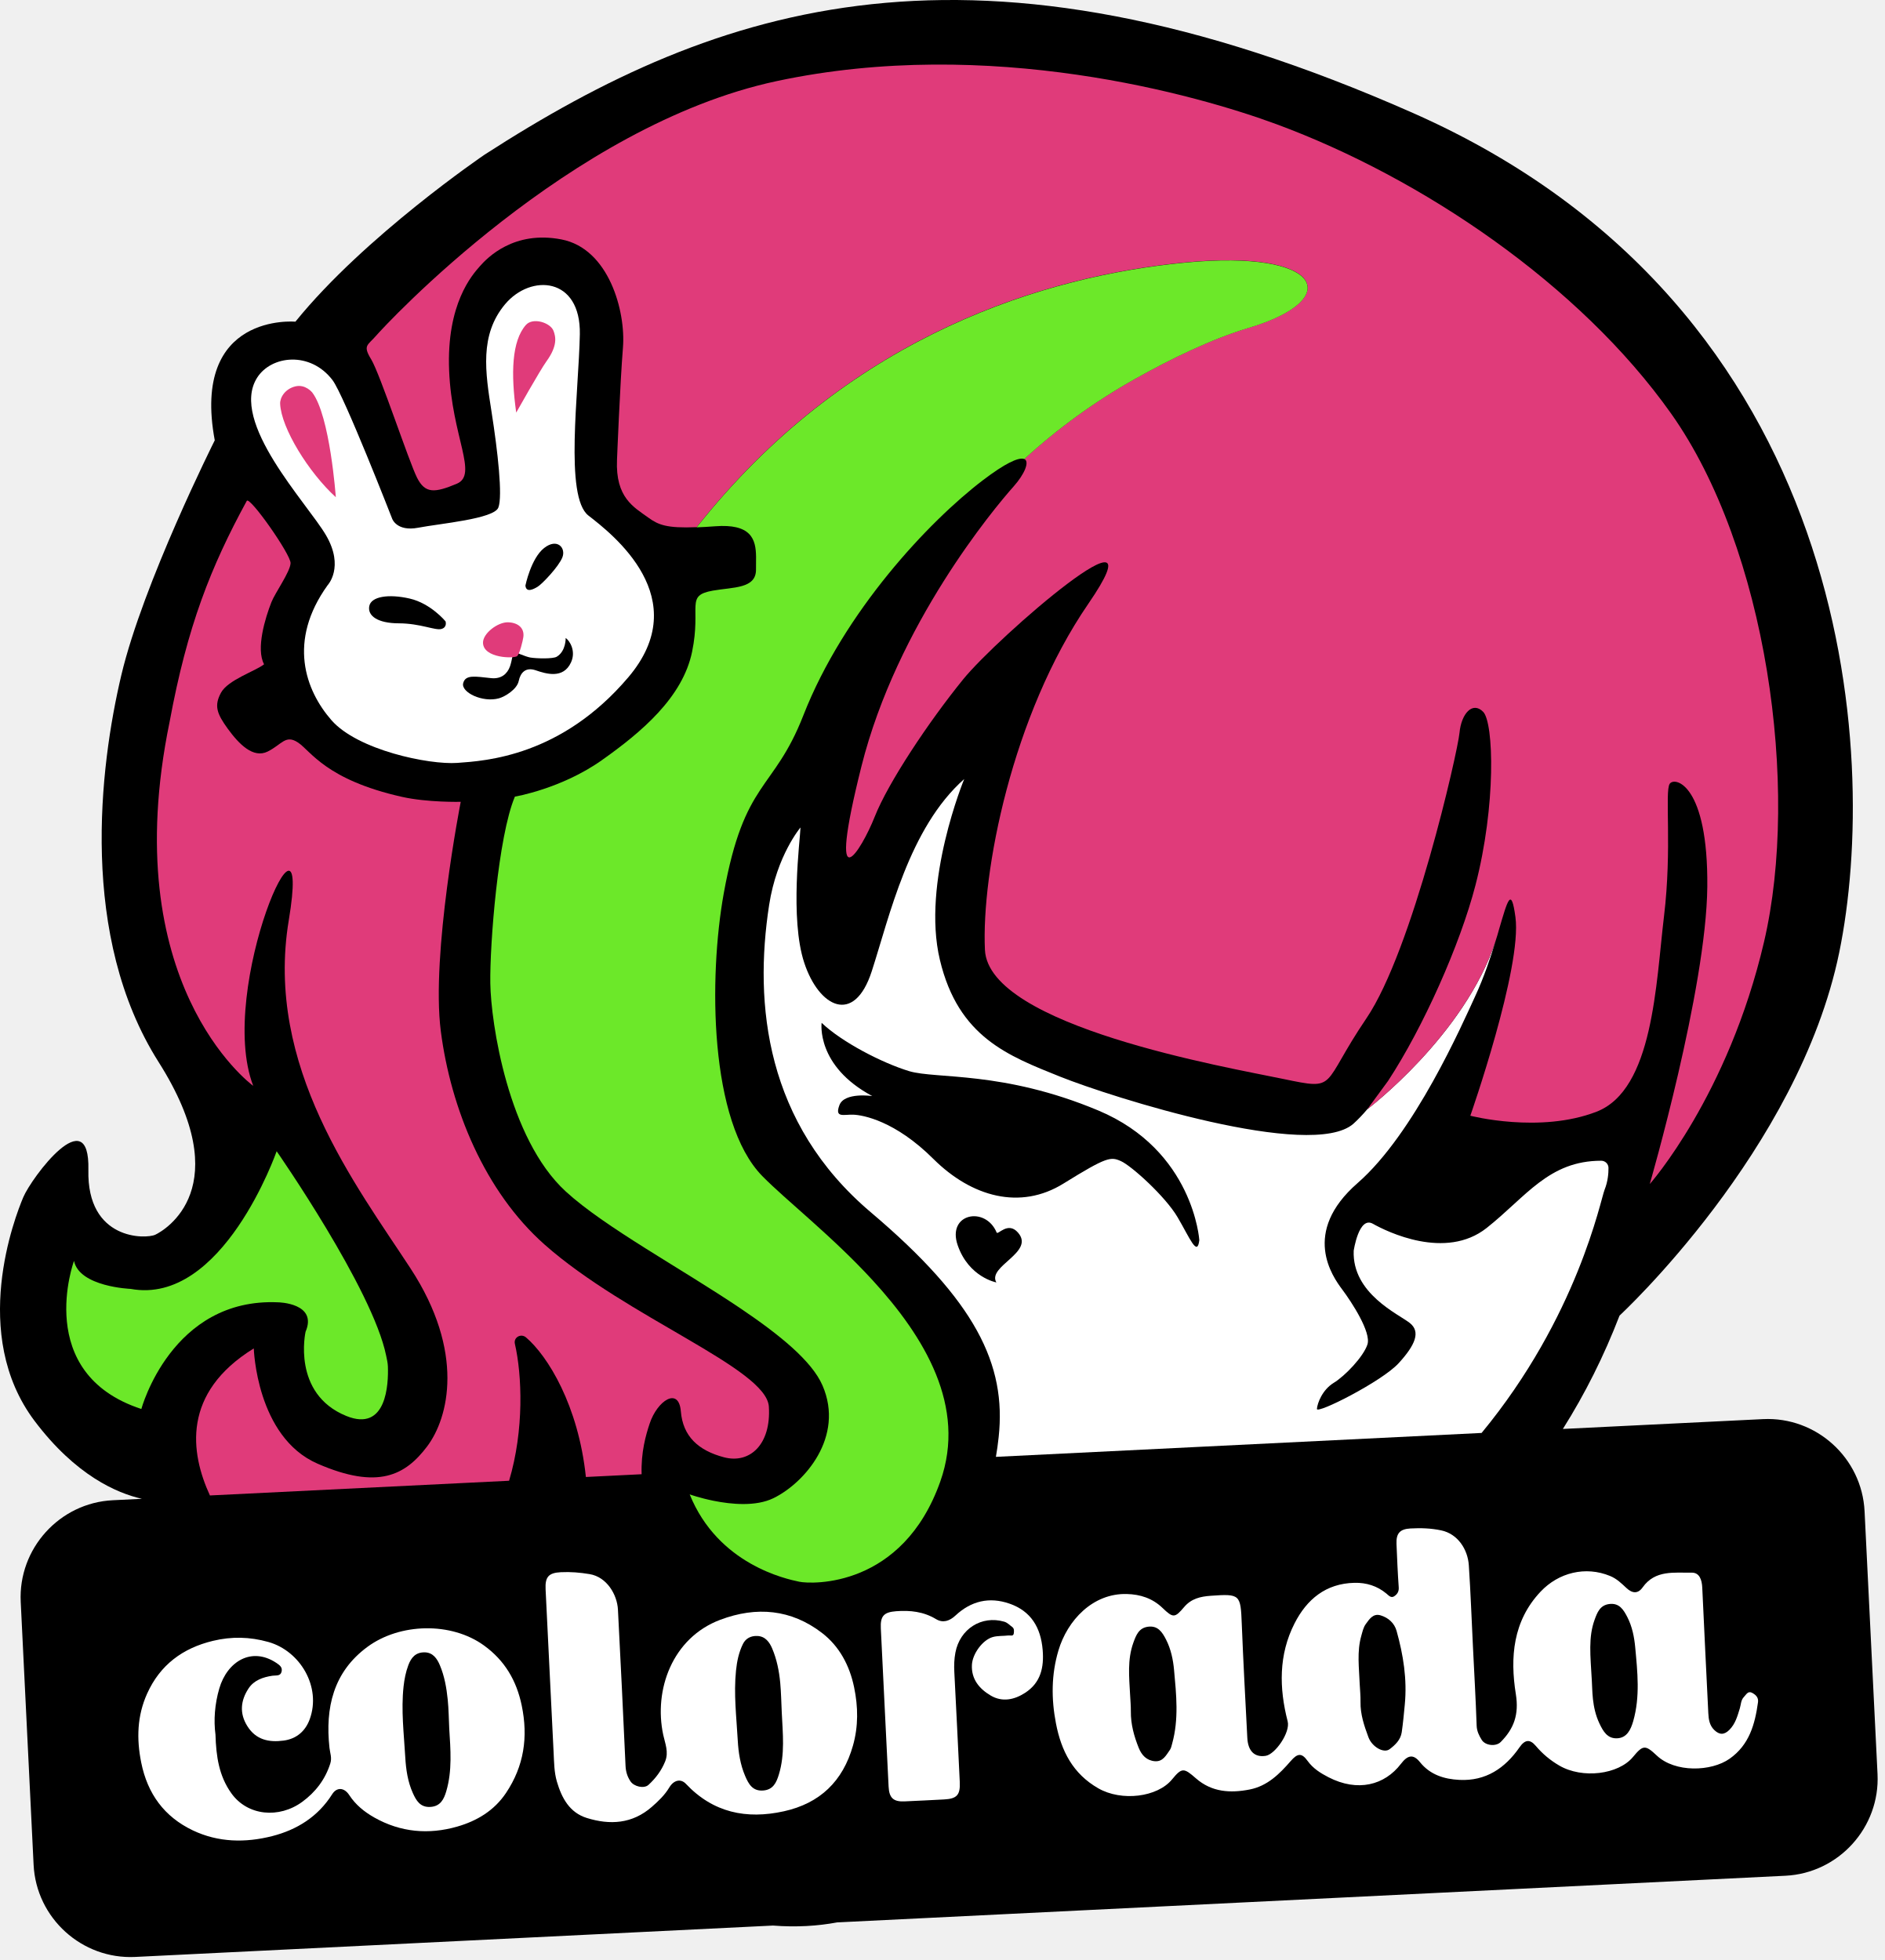
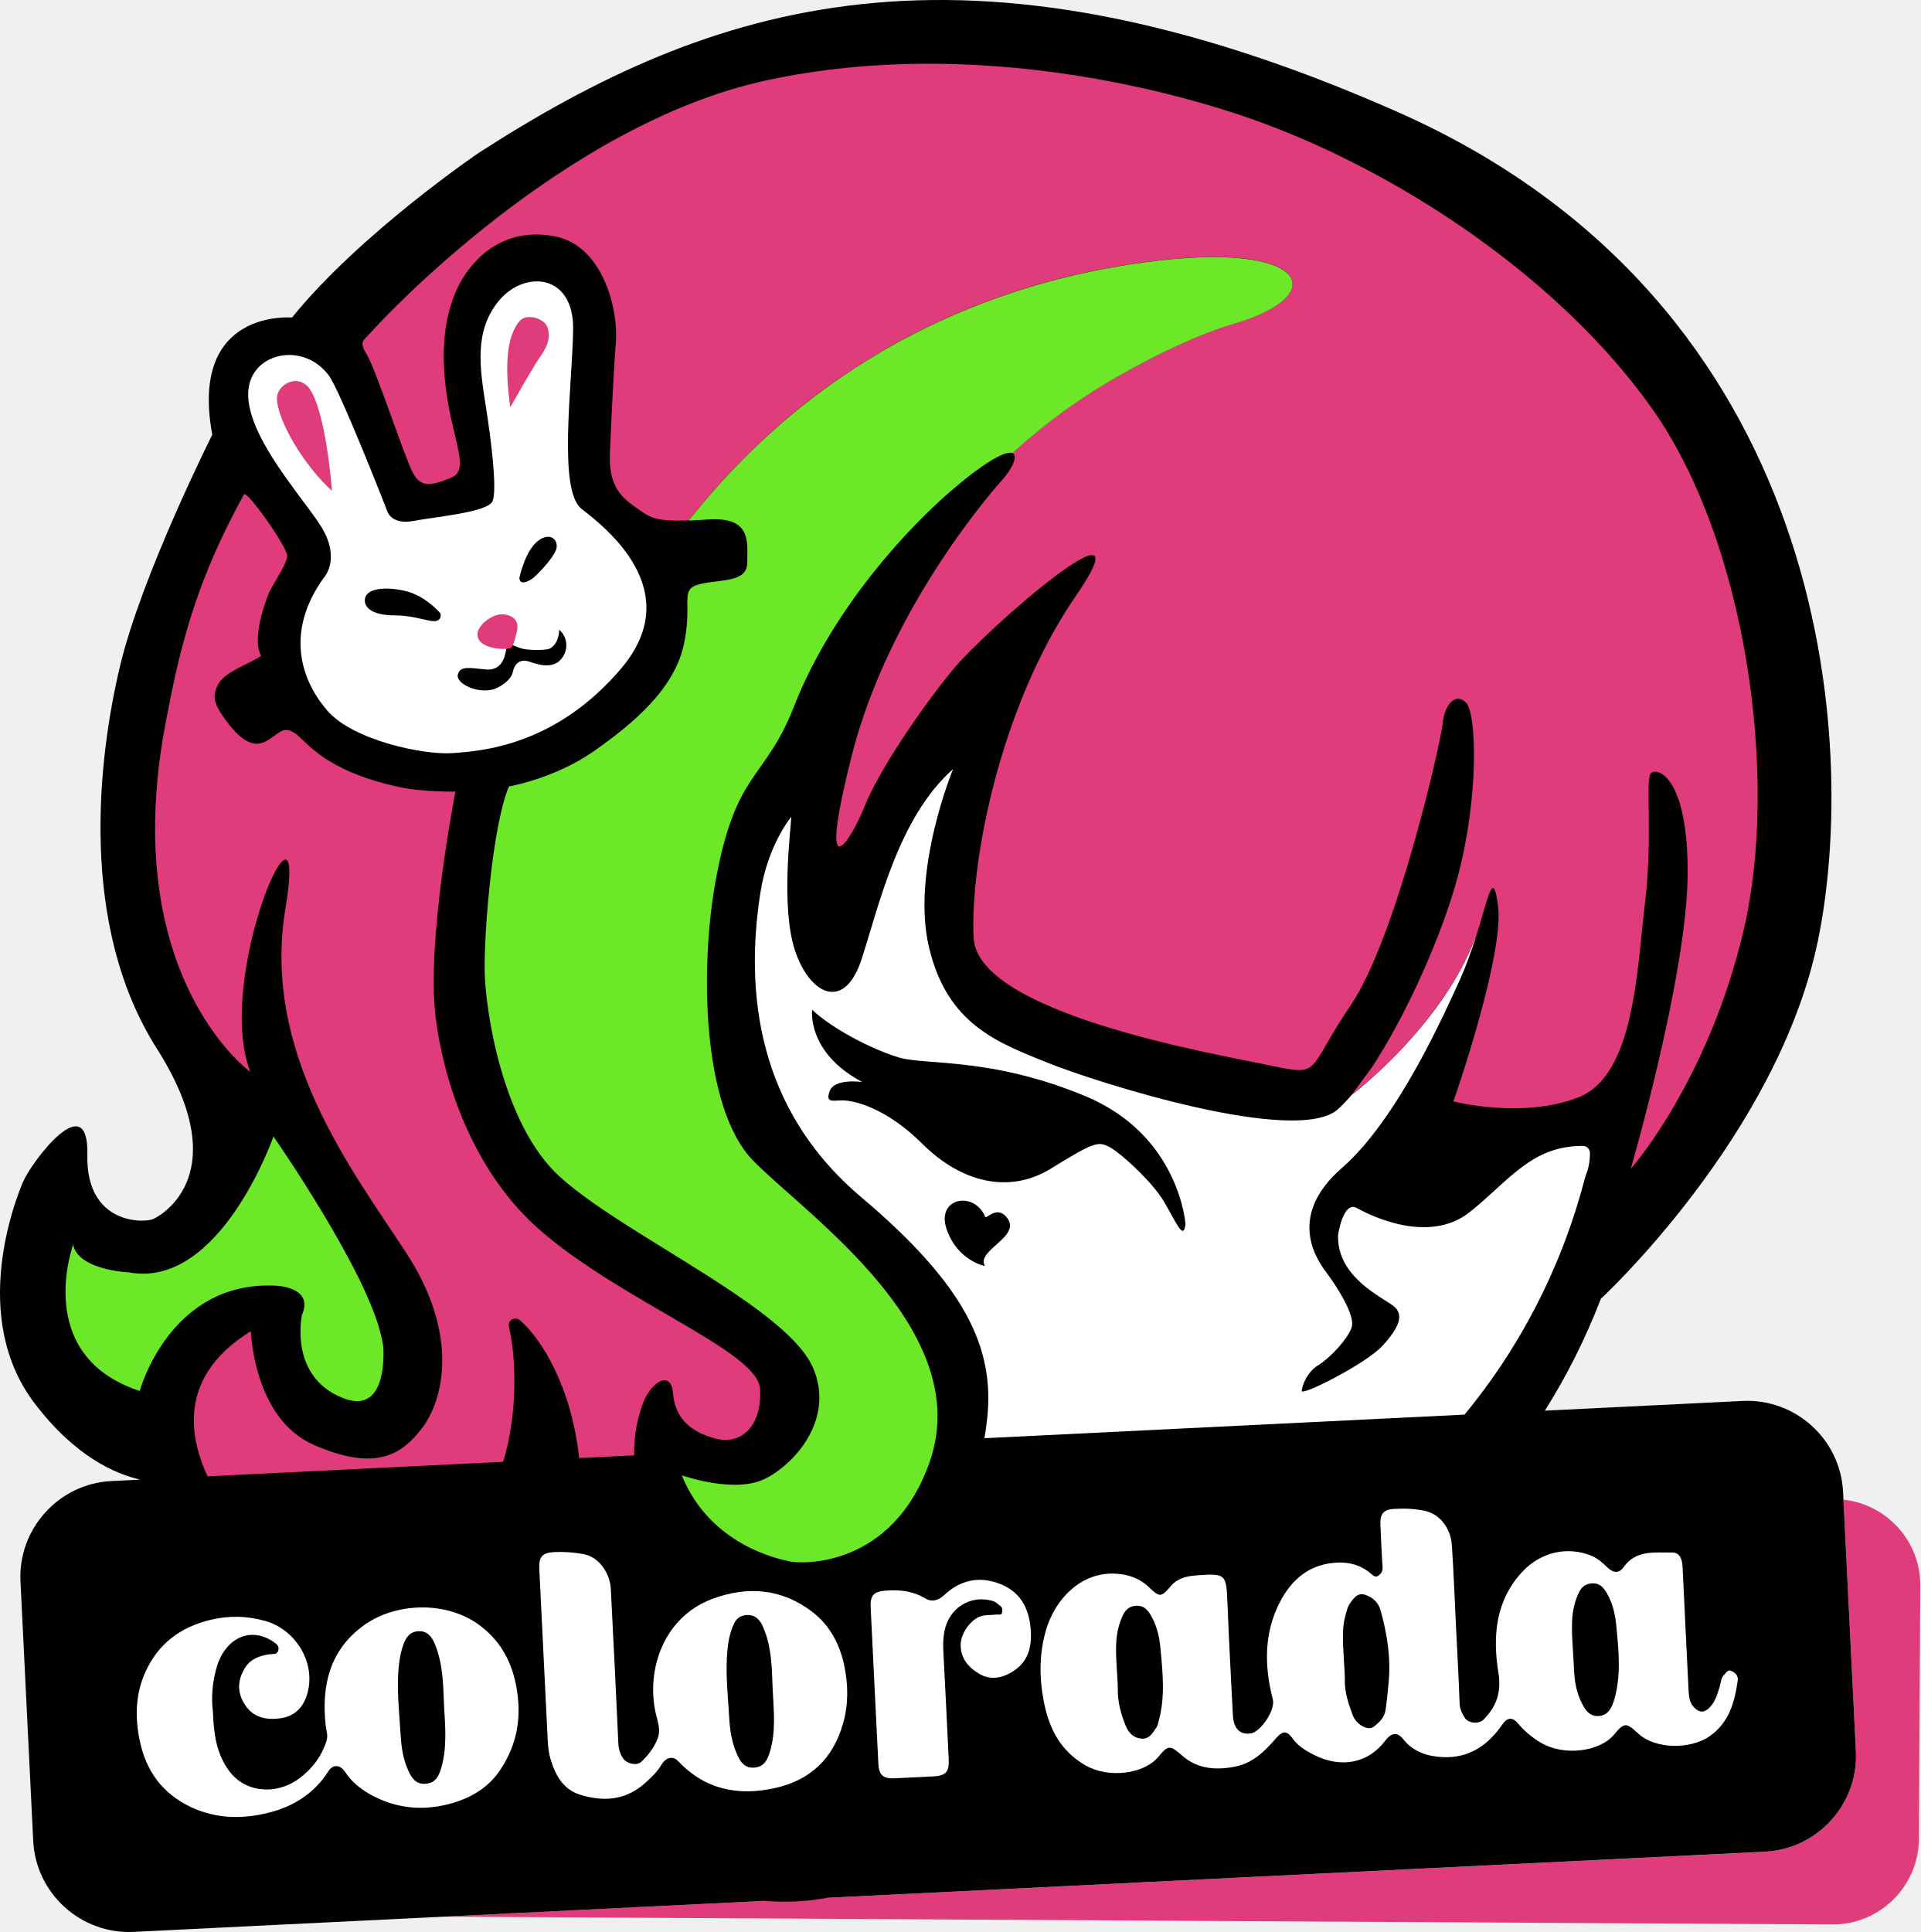
- <svg xmlns="http://www.w3.org/2000/svg" width="447" height="465" viewBox="0 0 447 465" fill="none">
-   <path d="M442.298 358.536C441.679 345.889 430.846 336.059 418.21 336.679L370.731 339.011C375.989 330.675 380.483 321.702 384.173 312.119C384.173 312.119 426.633 272.916 436.285 225.97C445.938 179.022 439.736 73.07 335.272 26.851C230.802 -19.368 170.494 0.84 114.934 36.701C114.934 36.701 86.484 56.023 70.073 76.32C70.073 76.32 45.297 74.053 50.943 104.465C50.943 104.465 33.951 138.325 28.775 160.195C23.599 182.064 18.75 222.192 37.617 251.955C56.484 281.719 39.098 291.869 36.84 292.93C34.583 293.991 20.582 294.306 20.964 277.556C21.349 260.809 7.508 279.346 5.523 284.032C3.542 288.719 -7.282 316.553 8.207 337.115C17.954 350.053 27.742 354.247 33.665 355.584L26.755 355.923C14.121 356.543 4.296 367.405 4.916 380.035L7.972 442.416C8.592 455.063 19.442 464.893 32.08 464.273L183.365 456.828C188.918 457.264 193.99 456.935 198.564 456.08L423.531 445.009C436.152 444.392 445.989 433.547 445.372 420.9L442.298 358.536Z" fill="black" />
-   <path d="M171.738 345.734C165.628 344.119 161.986 340.75 161.504 334.821C161.006 328.912 155.907 332.295 154.105 337.744C153.212 340.406 152.026 344.547 152.2 349.754L138.979 350.408C137.193 333.395 129.914 321.675 124.779 317.294C123.577 316.279 121.791 317.277 122.134 318.805C123.833 326.177 124.368 339.239 120.762 351.302L49.797 354.789C45.13 344.668 43.102 330.457 60.203 319.905C60.203 319.905 60.803 340.922 75.329 347.248C89.717 353.518 96.173 349.963 101.31 343.174C106.442 336.369 110.338 320.765 97.409 300.968C84.48 281.172 62.726 253.042 68.498 218.343C74.283 183.631 51.206 234.551 60.067 257.612C59.242 257.011 27.477 233.141 40.235 171.243C44.443 148.506 50.003 134.484 58.538 118.829C59.189 117.61 69.013 131.563 68.926 133.609C68.856 135.636 65.233 140.688 64.394 142.837C62.915 146.583 60.667 153.936 62.642 157.598C60.597 159.23 54.056 161.291 52.408 164.367C50.761 167.445 51.428 169.301 54.056 172.926C56.701 176.552 60.067 179.988 63.484 178.305C66.884 176.619 67.726 174.181 70.712 176.174C73.698 178.15 77.306 184.989 95.333 189.046C101.426 190.419 109.29 190.23 109.29 190.23C109.29 190.23 102.2 226.37 104.569 244.655C106.924 262.937 114.957 282.666 129.174 295.262C148.73 312.586 181.799 324.615 182.382 333.705C182.951 342.692 177.867 347.349 171.738 345.734Z" fill="#E03B7A" />
-   <path d="M72.482 315.961C72.482 315.961 69.164 330.642 82.144 335.929C91.767 339.843 92.159 328.257 92.012 324.185C91.983 323.321 91.777 322.48 91.603 321.633C88.409 305.849 65.624 273.125 65.624 273.125C65.624 273.125 52.838 309.819 30.977 305.782C30.977 305.782 18.835 305.309 17.555 299.141C17.555 299.141 7.731 325.828 33.53 334.275C33.53 334.275 40.664 307.797 66.016 308.971C66.016 308.971 75.417 309.131 72.482 315.961Z" fill="#6CE829" />
-   <path d="M77.321 126.967C81.769 134.562 77.708 138.849 77.708 138.849C68.189 152.087 72.421 163.743 78.609 170.844C84.798 177.948 101.751 181.474 108.478 180.994C115.205 180.512 133.102 179.449 149.027 160.701C164.949 141.954 145.298 126.749 139.58 122.31C133.864 117.871 137.291 92.933 137.545 79.302C137.796 65.674 125.886 64.907 119.8 72.189C113.712 79.474 115.123 88.319 116.597 97.689C118.07 107.059 119.273 117.742 118.211 120.428C117.148 123.114 104.345 124.211 99.213 125.197C94.081 126.18 93.023 123.053 93.023 123.053C93.023 123.053 81.609 93.773 78.877 90.181C73.619 83.272 64.358 84.291 60.985 89.619C54.348 100.109 72.874 119.372 77.321 126.967Z" fill="white" />
-   <path d="M279.338 288.784C276.42 283.817 268.401 276.6 265.93 275.484C263.474 274.384 262.581 274.401 252.297 280.775C242.03 287.169 230.49 283.972 221.409 274.951C212.342 265.912 204.737 264.537 202.418 264.452C200.12 264.365 197.954 265.312 199.123 262.183C200.308 259.056 206.917 260.034 206.917 260.034C193.506 252.885 194.898 242.662 194.898 242.662C199.689 247.232 209.252 252.18 215.657 254.123C222.079 256.048 237.909 253.985 260.522 263.454C283.133 272.924 284.49 294.214 284.49 294.214C284.011 298.288 282.259 293.752 279.338 288.784ZM236.346 304.251C236.346 304.251 229.803 303.03 227.178 295.435C224.55 287.84 233.788 286.07 236.416 292.41C236.69 293.098 239.109 289.661 241.495 292.444C245.565 297.137 234.115 300.385 236.346 304.251ZM379.832 275.379C367.367 275.379 362.013 283.921 352.655 291.327C342.904 299.044 329.009 292.221 325.665 290.332C322.316 288.441 321.113 296.74 321.113 296.74C320.719 306.915 331.794 311.778 334.42 313.873C337.048 315.953 335.724 319.099 331.775 323.412C327.843 327.726 312.269 335.594 312.39 334.255C312.494 332.896 313.663 329.736 316.375 328.07C319.088 326.42 323.432 321.848 324.375 318.961C325.302 316.074 320.649 308.942 318.384 305.917C316.117 302.875 308.579 292.41 322.04 280.674C335.501 268.954 346.903 242.919 349.923 236.37C352.036 231.817 353.597 227.109 354.802 223.157C347.467 245.651 324.341 263.161 324.341 263.161C323.19 264.52 322.074 265.673 321.029 266.617C311.069 275.312 263.68 260.327 251.421 255.411C239.18 250.48 227.332 246.099 222.953 227.729C218.558 209.374 228.724 184.818 228.724 184.818C215.604 196.45 211.004 217.417 206.796 230.408C202.607 243.382 194.227 238.896 190.777 228.414C187.309 217.949 189.799 199.202 189.884 196.315C189.884 196.315 184.27 202.929 182.45 214.685C178.792 238.366 181.661 266.513 206.556 287.598C231.47 308.685 238.751 323.72 236.895 340.94C236.724 342.572 236.501 344.136 236.242 345.631L351.453 339.959C374.254 312.344 379.662 284.66 380.623 282.272C381.414 280.296 381.567 278.353 381.55 277.048C381.533 276.12 380.761 275.379 379.832 275.379Z" fill="white" />
-   <path d="M396.416 98.129C374.684 67.425 337.235 42.194 302.799 29.469C284.128 22.572 234.712 8.46 184.228 19.244C135.072 29.745 91.199 77.355 89.193 79.672C87.187 81.99 86.009 81.905 88.046 85.248C90.154 88.704 96.997 109.515 98.93 113.336C100.861 117.161 103.117 116.945 108.322 114.78C113.527 112.612 107.187 103.768 106.538 87.9C105.89 72.031 112.05 65.19 113.829 63.165C115.605 61.14 121.894 54.625 133.175 56.803C144.456 58.977 148.463 73.901 147.771 82.457C147.082 91.012 146.361 109.079 146.361 109.079C145.966 118.081 150.375 120.333 153.755 122.779C156.178 124.535 158.121 125.351 165.242 125.07C165.757 124.438 166.28 123.801 166.805 123.152C202.645 79.05 248.272 65.458 281.053 62.276C313.831 59.094 319.041 70.951 296.23 77.747C287.453 80.363 277.791 85.071 269.225 89.876C259.759 95.187 250.968 101.573 242.98 108.875C242.958 108.866 242.929 108.861 242.91 108.854C244.366 109.42 243.004 112.544 240.429 115.424C235.793 120.617 212.796 148.151 204.348 181.793C195.903 215.438 204.314 201.795 207.504 193.738C210.688 185.678 220.282 171.258 228.478 161.164C236.672 151.069 276.366 116.746 258.171 143.23C239.979 169.713 232.778 207.208 233.637 225.343C234.501 243.478 291.138 253.214 304.343 255.963C317.545 258.712 313.146 257.794 324.122 241.609C335.098 225.426 345.787 178.395 346.21 173.866C346.631 169.335 349.293 166.298 351.824 168.877C354.353 171.457 354.912 191.069 349.987 210.052C346.326 224.171 337.591 243.754 329.262 256.45L324.367 263.125L324.338 263.166C324.338 263.166 347.468 245.656 354.795 223.156C355.071 222.309 355.33 221.456 355.56 220.594C357.641 213.537 358.481 210.202 359.48 217.586C361.099 229.552 348.78 264.699 348.78 264.699C348.78 264.699 365.237 268.978 378.722 263.747C392.208 258.516 392.796 233.328 394.729 217.312C396.663 201.296 394.855 187.753 396.075 185.954C397.294 184.157 405.216 186.148 404.991 210.386C404.766 234.621 391.341 280.911 391.341 280.911C391.341 280.911 409.923 259.981 418.453 223.447C426.985 186.915 419.075 130.144 396.416 98.129Z" fill="#E03B7A" />
-   <path d="M74.064 93.113C74.064 93.113 72.445 91.067 70.026 91.676C67.604 92.284 66.387 94.326 66.453 95.808C66.712 101.57 73.216 112.09 79.659 117.962C79.659 117.962 78.288 98.61 74.064 93.113Z" fill="#E03B7A" />
-   <path d="M129.616 85.741C132.294 82.039 131.846 79.913 131.293 78.474C130.558 76.559 126.411 75.2 124.735 77.109C121.403 80.906 121.148 88.549 122.453 97.885C122.453 97.885 128.093 87.847 129.616 85.741Z" fill="#E03B7A" />
-   <path d="M124.635 138.918C124.635 138.918 125.949 132.476 129.066 130.02C132.179 127.567 134.283 129.988 133.407 132.222C132.529 134.452 128.593 138.553 127.555 139.187C126.516 139.825 124.808 140.687 124.635 138.918Z" fill="black" />
-   <path d="M105.689 147.416C105.689 147.416 102.197 143.151 97.171 142.003C92.148 140.857 88.034 141.514 87.596 143.797C87.158 146.079 89.532 147.869 94.616 147.881C99.698 147.893 103.228 149.62 104.692 149.225C106.156 148.828 105.689 147.416 105.689 147.416Z" fill="black" />
-   <path d="M121.764 154.527C121.764 154.527 121.421 156.832 120.976 158.092C120.342 159.872 118.909 161.136 116.499 160.884C112.729 160.492 110.387 159.983 109.869 162.102C109.351 164.224 114.413 166.747 118.345 165.675C119.785 165.282 122.633 163.546 123.042 161.577C123.451 159.61 124.666 158.201 127.071 159.022C129.479 159.843 133.616 161.163 135.456 157.14C136.699 154.418 135.1 151.969 134.183 151.352C134.183 151.352 134.299 154.447 132.073 155.798C131.158 156.353 127.274 156.239 125.791 155.994C124.675 155.81 121.764 154.527 121.764 154.527Z" fill="black" />
-   <path d="M114.573 152.509C114.522 150.249 118.125 147.559 120.526 147.636C122.929 147.715 124.439 149.031 124.142 151.159C124.022 152.007 123.321 154.967 122.706 155.629C122.087 156.291 114.662 156.213 114.573 152.509Z" fill="#E03B7A" />
-   <path d="M239.47 380.454C234.674 378.785 230.345 379.817 226.633 383.29C225.264 384.571 223.684 385.118 222.048 384.133C219.084 382.345 215.921 381.999 212.579 382.253C209.671 382.474 208.8 383.382 208.942 386.322C209.238 392.507 209.547 398.69 209.85 404.874C210.162 411.216 210.465 417.557 210.789 423.895C210.924 426.549 211.933 427.479 214.537 427.37C217.668 427.237 220.797 427.072 223.926 426.91C227.004 426.753 227.819 425.842 227.667 422.725C227.243 414.035 226.832 405.346 226.375 396.656C226.292 395.111 226.346 393.6 226.631 392.076C227.696 386.438 232.84 383.2 238.176 384.726C239.018 384.966 239.453 385.528 240.068 385.959C240.627 386.351 240.54 386.93 240.492 387.446C240.409 388.305 239.664 387.947 239.204 388.005C237.968 388.158 236.671 388.046 235.492 388.381C233.08 389.068 230.689 392.352 230.551 394.963C230.37 398.388 232.334 400.674 234.999 402.253C237.738 403.878 240.608 403.275 243.17 401.614C246.889 399.204 247.683 395.557 247.33 391.403C246.882 386.148 244.591 382.234 239.47 380.454Z" fill="white" />
-   <path d="M387.424 408.313C386.855 410.303 385.938 412.335 383.543 412.406C381.307 412.471 380.308 410.807 379.378 408.828C377.564 404.966 377.764 400.894 377.6 398.729C377.244 392.638 376.765 388.417 378.251 384.297C378.894 382.52 379.55 380.822 381.74 380.546C384.104 380.248 385.108 381.875 386.013 383.629C387.182 385.891 387.673 388.429 387.894 390.841C388.433 396.656 389.074 402.544 387.424 408.313ZM333.233 404.394C333.027 406.583 332.822 408.773 332.51 410.952C332.246 412.788 330.939 413.999 329.637 414.982C328.239 416.041 325.461 414.435 324.611 412.154C323.607 409.451 322.671 406.714 322.729 403.75C322.756 402.345 322.608 400.94 322.538 399.533C322.397 395.695 321.838 391.839 322.927 388.046C323.193 387.109 323.411 386.08 323.963 385.322C324.807 384.174 325.703 382.696 327.503 383.237C329.349 383.789 330.775 385.097 331.283 386.913C332.88 392.616 333.809 398.385 333.233 404.394ZM278.048 413.667C277.905 414.174 277.808 414.735 277.518 415.15C276.62 416.414 275.858 417.993 273.949 417.84C271.989 417.68 270.81 416.399 270.116 414.668C269.003 411.895 268.216 409.044 268.25 406.009C268.264 404.682 268.134 403.355 268.068 402.025C267.851 397.889 267.391 393.75 268.852 389.703C269.499 387.916 270.152 386.22 272.322 385.932C274.662 385.617 275.7 387.211 276.605 388.986C277.762 391.253 278.282 393.781 278.5 396.191C279.033 402.006 279.659 407.886 278.048 413.667ZM415.552 401.582C414.639 401.12 414.194 402.057 413.676 402.595C412.943 403.353 412.984 404.399 412.699 405.326C412.142 407.136 411.658 408.957 410.24 410.388C408.977 411.662 407.845 411.599 406.637 410.427C405.517 409.335 405.304 407.923 405.231 406.443C404.755 396.504 404.239 386.564 403.794 376.622C403.709 374.818 403.145 373.072 401.287 373.103C397.149 373.178 392.634 372.396 389.653 376.598C388.535 378.175 387.194 378.039 385.825 376.76C384.649 375.663 383.521 374.547 381.946 373.898C376.078 371.473 369.706 373.101 365.46 377.594C358.866 384.566 358.181 393.229 359.575 401.933C360.352 406.77 359.118 410.136 355.977 413.29C354.856 414.413 352.328 414.149 351.483 412.781C350.861 411.773 350.324 410.722 350.278 409.393C350.063 403.13 349.705 396.869 349.397 390.609C349.08 384.191 348.848 377.768 348.422 371.357C348.168 367.557 345.787 363.9 341.881 363.077C339.411 362.556 337.032 362.488 334.588 362.619C332.081 362.755 331.164 363.772 331.266 366.276C331.409 369.72 331.551 373.166 331.796 376.605C331.868 377.64 331.382 378.296 330.673 378.734C329.954 379.177 329.412 378.519 328.865 378.063C326.671 376.237 324.096 375.45 321.275 375.516C314.497 375.675 309.991 379.432 307.085 385.135C303.286 392.587 303.414 400.497 305.452 408.395C306.12 410.986 302.502 416.203 300.235 416.564C297.619 416.978 296.039 415.464 295.877 412.297C295.412 403.297 294.921 394.297 294.563 385.295C294.284 378.293 294.224 378.09 287.204 378.591C284.782 378.763 282.585 379.255 280.886 381.268C278.677 383.886 278.28 383.89 275.768 381.481C273.368 379.175 270.493 378.252 267.277 378.17C259.215 377.964 253.192 384.418 251.07 391.575C249.376 397.288 249.359 403.011 250.482 408.85C251.742 415.414 254.51 420.826 260.531 424.27C266.046 427.428 274.549 426.394 278.026 422.151C280.366 419.301 280.826 419.395 283.693 421.907C287.434 425.186 291.848 425.452 296.436 424.549C300.646 423.721 303.509 420.87 306.197 417.772C307.787 415.939 308.789 415.828 310.156 417.739C311.482 419.586 313.282 420.688 315.136 421.643C322.051 425.198 328.449 423.544 332.331 418.446C333.901 416.385 335.244 416.08 336.827 418.053C339.246 421.076 342.605 422.093 346.196 422.27C352.434 422.582 357.003 419.514 360.446 414.544C361.716 412.708 362.9 412.536 364.31 414.207C365.898 416.089 367.722 417.61 369.871 418.867C375.349 422.069 383.92 421.013 387.378 416.813C389.754 413.931 390.301 413.943 393.023 416.508C397.333 420.57 405.906 420.34 410.286 417.249C414.956 413.96 416.295 409.075 417.02 403.844C417.187 402.653 416.391 402.008 415.552 401.582Z" fill="white" />
-   <path d="M105.859 424.968C105.31 426.835 104.484 428.552 102.077 428.685C99.657 428.819 98.723 427.148 97.924 425.377C96.719 422.703 96.303 419.787 96.136 416.927C95.814 411.335 95.118 405.736 95.73 400.119C95.921 398.397 96.245 396.707 96.857 395.065C97.537 393.249 98.58 392.013 100.664 392.009C102.711 392.006 103.688 393.534 104.33 395.038C105.433 397.627 105.922 400.432 106.207 403.232C106.435 405.491 106.452 407.77 106.563 410.039C106.87 415.043 107.304 420.064 105.859 424.968ZM114.802 390.376C107.037 384.755 94.873 385.029 87.154 390.715C79.048 396.688 77.124 405.184 78.152 414.646C78.288 415.908 78.786 417.005 78.346 418.392C77.131 422.197 74.828 425.183 71.699 427.477C66.218 431.488 58.724 430.843 54.867 425.43C51.961 421.352 51.269 416.772 51.114 411.526C50.657 408.121 50.935 404.283 52.019 400.582C53.911 394.135 59.687 390.635 65.531 394.501C66.453 395.111 67.036 395.61 66.789 396.613C66.521 397.712 65.468 397.436 64.648 397.555C62.397 397.879 60.236 398.637 58.966 400.565C57.086 403.416 56.74 406.465 58.69 409.545C60.745 412.793 63.808 413.406 67.28 412.946C70.361 412.536 72.454 410.674 73.473 407.874C76.258 400.226 71.232 391.679 63.648 389.548C59.252 388.31 54.927 388.221 50.511 389.284C43.327 391.013 37.96 394.997 34.897 401.807C32.525 407.075 32.363 412.519 33.5 418.165C34.993 425.573 38.962 431.006 45.723 434.239C51.77 437.128 58.221 437.225 64.568 435.607C70.445 434.108 75.445 430.993 78.794 425.67C79.871 423.963 81.639 424.021 82.847 425.876C84.364 428.196 86.435 429.862 88.78 431.19C95.021 434.721 101.69 435.295 108.467 433.348C113.121 432.011 117.225 429.567 120.034 425.37C124.305 418.988 125.316 412.098 123.756 404.614C122.524 398.686 119.722 393.936 114.802 390.376Z" fill="white" />
-   <path d="M184.754 420.998C184.176 422.897 183.406 424.604 181.049 424.788C178.535 424.987 177.589 423.274 176.769 421.371C175.607 418.67 175.165 415.771 175.005 412.911C174.695 407.394 174.022 401.88 174.589 396.333C174.814 394.137 175.261 391.996 176.232 390.027C176.892 388.688 178.141 388.051 179.673 388.126C181.577 388.218 182.552 389.644 183.16 391.071C184.265 393.657 184.82 396.447 185.081 399.254C185.296 401.594 185.33 403.95 185.444 406.299C185.679 411.221 186.233 416.157 184.754 420.998ZM194.995 387.411C187.687 381.79 179.46 381.039 170.831 384.294C159.494 388.569 155.034 400.899 157.326 411.584C157.759 413.606 158.679 415.655 157.793 417.864C156.912 420.065 155.533 421.887 153.829 423.451C152.779 424.415 150.388 423.87 149.551 422.608C148.823 421.514 148.448 420.337 148.387 418.966C147.831 406.593 147.221 394.222 146.582 381.853C146.398 378.332 143.954 374.135 139.879 373.454C137.576 373.069 135.347 372.885 133.058 372.996C130.142 373.139 129.278 374.108 129.421 377.05C129.757 384.098 130.108 391.143 130.457 398.191C130.745 404.062 131.021 409.935 131.325 415.805C131.446 418.116 131.439 420.426 132.107 422.7C133.259 426.609 135.127 430.039 139.199 431.305C144.685 433.01 149.984 432.725 154.63 428.661C156.21 427.275 157.672 425.885 158.761 424.071C159.845 422.262 161.51 421.935 162.712 423.214C169.156 430.053 177.057 431.683 185.947 429.719C194.516 427.825 199.936 422.582 202.327 414.156C203.628 409.559 203.575 404.975 202.605 400.298C201.526 395.084 199.089 390.562 194.995 387.411Z" fill="white" />
-   <path d="M269.223 89.909C277.789 85.104 287.449 80.396 296.225 77.783C319.042 70.987 313.832 59.127 281.051 62.31C248.27 65.492 202.64 79.084 166.803 123.186C166.276 123.835 165.756 124.472 165.238 125.104C165.238 125.104 165.233 125.111 165.228 125.114C166.537 125.063 168.006 124.978 169.705 124.852C171.723 124.702 173.32 124.799 174.588 125.087C180.139 126.351 179.277 131.292 179.333 135.065C179.401 139.696 173.959 139.265 169.114 140.12C162.45 141.299 166.399 143.789 164.176 154.612C161.949 165.436 152.224 173.672 142.681 180.408C133.137 187.143 122.137 188.996 122.137 188.996C118.156 198.429 116.17 224.016 116.308 233.28C116.441 242.543 120.489 270.08 134.197 282.664C143.44 291.148 161.415 300.816 175.607 310.382C184.906 316.65 192.584 322.872 195.105 328.689C200.392 340.883 190.851 351.83 183.483 355.427C179.323 357.459 173.528 356.914 169.267 356.054C165.981 355.39 163.609 354.54 163.609 354.54V354.55C170.346 371.184 186.53 374.618 189.566 375.25C189.581 375.252 189.598 375.257 189.612 375.259C192.545 375.87 214.113 376.766 223.063 351.438C229.338 333.693 219.293 317.151 207.025 303.766C197.397 293.262 186.399 284.703 180.841 279.031C168.192 266.14 168.113 231.749 171.679 211.969C176.57 184.854 183.473 187.857 190.563 169.725C200.218 145.034 220.443 123.612 233.139 113.942C238.47 109.88 241.429 108.589 242.731 108.836C242.736 108.836 242.741 108.839 242.748 108.839C242.804 108.851 242.855 108.87 242.906 108.887C242.93 108.895 242.956 108.899 242.976 108.909C250.963 101.61 259.757 95.221 269.223 89.909Z" fill="#6CE829" />
+ <svg xmlns="http://www.w3.org/2000/svg" width="664" height="668" viewBox="0 0 664 668" fill="none">
+   <path d="M663.999 548.199L663.529 635.87C663.432 652.188 649.999 665.465 633.67 665.389L153.313 662.697L610.264 640.272C628.472 639.356 642.623 623.757 641.732 605.561L637.45 518.529C652.399 520.112 664.096 532.869 663.999 548.199Z" fill="#E03B7A" />
+   <path d="M637.313 515.837C636.422 497.641 620.809 483.495 602.601 484.386L534.19 487.746C541.763 475.748 548.245 462.841 553.562 449.05C553.562 449.05 614.741 392.651 628.648 325.107C642.555 257.563 633.624 105.127 483.092 38.632C332.568 -27.864 245.665 1.206 165.607 52.802C165.607 52.802 124.615 80.598 100.968 109.802C100.968 109.802 65.268 106.542 73.402 150.296C73.402 150.296 48.922 199.013 41.46 230.478C34.002 261.939 27.014 319.671 54.199 362.496C81.388 405.317 56.337 419.919 53.082 421.445C49.831 422.971 29.651 423.426 30.208 399.329C30.761 375.231 10.818 401.903 7.959 408.645C5.099 415.384 -10.49 455.434 11.824 485.018C25.868 503.63 39.969 509.665 48.505 511.586L38.553 512.078C20.346 512.968 6.191 528.593 7.082 546.763L11.486 636.513C12.377 654.712 28.013 668.851 46.224 667.96L264.211 657.25C272.215 657.879 279.519 657.405 286.111 656.173L610.272 640.243C628.454 639.356 642.63 623.757 641.74 605.558L637.313 515.837Z" fill="black" />
+   <path d="M247.462 497.415C238.653 495.092 233.407 490.245 232.718 481.715C231.996 473.213 224.649 478.081 222.055 485.919C220.765 489.75 219.058 495.709 219.306 503.199L200.255 504.139C197.686 479.665 187.195 462.801 179.794 456.5C178.066 455.039 175.49 456.475 175.983 458.672C178.436 469.278 179.202 488.069 174.007 505.425L71.757 510.444C65.028 495.882 62.107 475.435 86.749 460.255C86.749 460.255 87.615 490.493 108.545 499.591C129.278 508.617 138.576 503.497 145.977 493.735C153.374 483.941 158.99 461.491 140.358 433.012C121.73 404.527 90.385 364.054 98.698 314.138C107.036 264.194 73.783 337.45 86.551 370.631C85.362 369.766 39.595 335.425 57.975 246.368C64.036 213.661 72.055 193.487 84.349 170.962C85.287 169.206 99.442 189.283 99.319 192.223C99.215 195.142 93.995 202.409 92.784 205.5C90.657 210.889 87.417 221.473 90.262 226.737C87.32 229.088 77.893 232.054 75.518 236.481C73.143 240.908 74.106 243.575 77.893 248.792C81.701 254.009 86.551 258.952 91.473 256.529C96.37 254.105 97.584 250.598 101.888 253.466C106.196 256.31 111.391 266.147 137.365 271.985C146.149 273.963 157.481 273.69 157.481 273.69C157.481 273.69 147.263 325.685 150.68 351.991C154.068 378.297 165.647 406.681 186.132 424.801C214.305 449.725 261.958 467.03 262.802 480.11C263.614 493.038 256.292 499.738 247.462 497.415Z" fill="#E03B7A" />
+   <path d="M104.443 454.579C104.443 454.579 99.661 475.704 118.368 483.305C132.228 488.938 132.796 472.272 132.584 466.413C132.537 465.167 132.242 463.961 131.994 462.74C127.392 440.028 94.559 392.952 94.559 392.952C94.559 392.952 76.136 445.744 44.639 439.935C44.639 439.935 27.14 439.252 25.297 430.381C25.297 430.381 11.142 468.775 48.318 480.928C48.318 480.928 58.593 442.835 95.123 444.523C95.123 444.523 108.671 444.756 104.443 454.579Z" fill="#6CE829" />
+   <path d="M111.412 182.67C117.818 193.599 111.969 199.763 111.969 199.763C98.249 218.81 104.349 235.58 113.27 245.798C122.183 256.019 146.609 261.092 156.306 260.399C165.999 259.71 191.787 258.177 214.729 231.207C237.675 204.233 209.358 182.357 201.124 175.97C192.886 169.583 197.826 133.702 198.185 114.092C198.552 94.486 181.39 93.383 172.62 103.86C163.85 114.34 165.88 127.067 168.003 140.549C170.127 154.027 171.858 169.4 170.328 173.263C168.801 177.126 150.349 178.706 142.956 180.121C135.562 181.539 134.039 177.04 134.039 177.04C134.039 177.04 117.592 134.912 113.65 129.746C106.077 119.8 92.734 121.272 87.873 128.938C78.306 144.024 105.003 171.741 111.412 182.67Z" fill="white" />
+   <path d="M402.506 415.481C398.299 408.336 386.745 397.953 383.185 396.345C379.646 394.762 378.36 394.787 363.54 403.96C348.746 413.158 332.119 408.559 319.034 395.58C305.972 382.573 295.01 380.594 291.669 380.472C288.357 380.35 285.235 381.711 286.92 377.209C288.626 372.71 298.15 374.118 298.15 374.118C278.829 363.831 280.834 349.126 280.834 349.126C287.739 355.699 301.517 362.819 310.746 365.612C319.997 368.384 342.807 365.418 375.389 379.04C407.97 392.665 409.928 423.294 409.928 423.294C409.235 429.156 406.713 422.626 402.506 415.481ZM340.558 437.734C340.558 437.734 331.131 435.978 327.344 425.049C323.557 414.12 336.868 411.575 340.655 420.698C341.054 421.689 344.539 416.745 347.977 420.748C353.843 427.498 337.339 432.169 340.558 437.734ZM547.311 396.198C529.351 396.198 521.63 408.487 508.144 419.143C494.093 430.241 474.078 420.425 469.253 417.707C464.428 414.986 462.7 426.927 462.7 426.927C462.129 441.568 478.088 448.562 481.874 451.581C485.661 454.572 483.753 459.092 478.062 465.3C472.397 471.504 449.957 482.831 450.13 480.903C450.281 478.95 451.962 474.398 455.871 471.999C459.78 469.626 466.042 463.049 467.396 458.898C468.736 454.744 462.029 444.483 458.763 440.132C455.501 435.755 444.64 420.698 464.033 403.813C483.43 386.953 499.859 349.492 504.213 340.074C507.256 333.522 509.505 326.747 511.241 321.06C500.675 353.427 467.349 378.616 467.349 378.616C465.693 380.569 464.087 382.228 462.575 383.589C448.226 396.101 379.944 374.541 362.279 367.468C344.639 360.37 327.57 354.069 321.262 327.638C314.924 301.235 329.572 265.903 329.572 265.903C310.671 282.641 304.042 312.803 297.978 331.494C291.942 350.163 279.867 343.708 274.895 328.629C269.898 313.568 273.487 286.597 273.609 282.44C273.609 282.44 265.518 291.961 262.899 308.875C257.629 342.943 261.757 383.438 297.633 413.776C333.531 444.114 344.021 465.745 341.348 490.518C341.1 492.87 340.777 495.117 340.411 497.268L506.416 489.111C539.267 449.377 547.063 409.55 548.449 406.114C549.585 403.271 549.807 400.474 549.782 398.596C549.757 397.26 548.647 396.198 547.311 396.198Z" fill="white" />
+   <path d="M571.202 141.18C539.888 97.006 485.93 60.704 436.312 42.398C409.407 32.474 338.201 12.167 265.454 27.688C194.632 42.796 131.412 111.291 128.52 114.627C125.632 117.958 123.933 117.836 126.868 122.647C129.907 127.62 139.765 157.559 142.553 163.06C145.338 168.56 148.585 168.251 156.083 165.135C163.585 162.018 154.448 149.294 153.514 126.46C152.584 103.633 161.461 93.789 164.019 90.874C166.577 87.962 175.641 78.588 191.898 81.718C208.151 84.856 213.928 106.322 212.929 118.633C211.934 130.937 210.896 156.935 210.896 156.935C210.328 169.885 216.68 173.123 221.552 176.645C225.04 179.169 227.846 180.343 238.103 179.937C238.843 179.029 239.594 178.114 240.356 177.176C291.996 113.729 357.741 94.173 404.974 89.595C452.21 85.018 459.718 102.079 426.842 111.855C414.196 115.618 400.275 122.393 387.934 129.304C374.293 136.944 361.625 146.135 350.114 156.64C350.082 156.626 350.042 156.619 350.014 156.608C352.115 157.419 350.15 161.918 346.443 166.065C339.76 173.532 306.622 213.147 294.45 261.548C282.278 309.952 294.403 290.328 298.995 278.735C303.586 267.138 317.41 246.393 329.219 231.867C341.028 217.344 398.22 167.964 372.004 206.064C345.789 244.171 335.417 298.111 336.656 324.206C337.899 350.296 419.51 364.302 438.533 368.258C457.559 372.211 451.218 370.893 467.037 347.607C482.851 324.32 498.253 256.662 498.86 250.145C499.467 243.625 503.308 239.256 506.951 242.968C510.597 246.677 511.399 274.893 504.307 302.208C499.029 322.518 486.444 350.691 474.441 368.955L467.389 378.562L467.346 378.62C467.346 378.62 500.678 353.43 511.237 321.06C511.632 319.84 512.006 318.612 512.336 317.373C515.332 307.216 516.543 302.42 517.984 313.043C520.319 330.259 502.568 380.824 502.568 380.824C502.568 380.824 526.279 386.985 545.708 379.456C565.141 371.931 565.989 335.694 568.773 312.652C571.561 289.61 568.956 270.122 570.713 267.533C572.473 264.948 583.884 267.813 583.56 302.682C583.241 337.554 563.894 404.15 563.894 404.15C563.894 404.15 590.667 374.035 602.961 321.477C615.251 268.915 603.855 187.24 571.202 141.18Z" fill="#E03B7A" />
+   <path d="M106.717 133.962C106.717 133.962 104.384 131.021 100.895 131.896C97.412 132.769 95.657 135.704 95.757 137.836C96.13 146.128 105.5 161.267 114.783 169.719C114.783 169.719 112.801 141.873 106.717 133.962Z" fill="#E03B7A" />
+   <path d="M186.764 123.361C190.624 118.034 189.983 114.977 189.182 112.906C188.123 110.146 182.145 108.193 179.73 110.94C174.93 116.402 174.564 127.397 176.453 140.829C176.453 140.829 184.571 126.392 186.764 123.361Z" fill="#E03B7A" />
+   <path d="M179.585 199.865C179.585 199.865 181.48 190.595 185.969 187.065C190.457 183.532 193.486 187.021 192.228 190.228C190.965 193.439 185.293 199.339 183.798 200.252C182.302 201.162 179.837 202.409 179.585 199.865Z" fill="black" />
+   <path d="M152.289 212.088C152.289 212.088 147.256 205.953 140.017 204.301C132.778 202.653 126.85 203.601 126.217 206.883C125.585 210.164 129.009 212.742 136.334 212.76C143.66 212.774 148.743 215.259 150.852 214.691C152.961 214.12 152.289 212.088 152.289 212.088Z" fill="black" />
+   <path d="M175.455 222.321C175.455 222.321 174.962 225.638 174.316 227.451C173.403 230.015 171.337 231.831 167.87 231.469C162.435 230.901 159.061 230.173 158.314 233.221C157.567 236.273 164.86 239.902 170.529 238.359C172.598 237.795 176.708 235.296 177.298 232.463C177.883 229.634 179.633 227.609 183.103 228.79C186.574 229.972 192.534 231.867 195.182 226.08C196.974 222.166 194.668 218.644 193.346 217.754C193.346 217.754 193.511 222.206 190.31 224.152C188.992 224.949 183.394 224.787 181.253 224.432C179.651 224.17 175.455 222.321 175.455 222.321Z" fill="black" />
+   <path d="M165.098 219.416C165.021 216.167 170.211 212.296 173.673 212.406C177.136 212.52 179.311 214.411 178.883 217.473C178.708 218.698 177.704 222.951 176.812 223.907C175.924 224.859 165.226 224.746 165.098 219.416Z" fill="#E03B7A" />
+   <path d="M345.056 547.366C338.144 544.964 331.91 546.451 326.561 551.448C324.585 553.29 322.311 554.08 319.95 552.662C315.679 550.091 311.123 549.592 306.309 549.958C302.117 550.278 300.863 551.581 301.068 555.811C301.495 564.707 301.941 573.608 302.375 582.501C302.824 591.624 303.259 600.747 303.73 609.869C303.927 613.686 305.379 615.025 309.133 614.867C313.642 614.673 318.15 614.44 322.663 614.206C327.093 613.98 328.267 612.666 328.052 608.182C327.441 595.681 326.848 583.179 326.187 570.678C326.069 568.456 326.144 566.28 326.561 564.086C328.088 555.976 335.503 551.323 343.188 553.513C344.406 553.861 345.031 554.665 345.918 555.286C346.723 555.85 346.601 556.683 346.525 557.43C346.41 558.661 345.336 558.148 344.671 558.23C342.889 558.453 341.021 558.291 339.326 558.773C335.848 559.76 332.406 564.488 332.205 568.24C331.946 573.17 334.777 576.458 338.614 578.731C342.559 581.068 346.694 580.203 350.387 577.808C355.751 574.344 356.89 569.098 356.38 563.12C355.74 555.559 352.435 549.93 345.056 547.366Z" fill="white" />
+   <path d="M558.243 587.448C557.42 590.31 556.102 593.232 552.649 593.336C549.427 593.43 547.99 591.035 546.649 588.191C544.034 582.63 544.322 576.774 544.088 573.658C543.574 564.898 542.884 558.823 545.026 552.899C545.949 550.339 546.901 547.898 550.055 547.499C553.458 547.068 554.905 549.409 556.213 551.933C557.895 555.19 558.602 558.837 558.918 562.309C559.698 570.674 560.618 579.148 558.243 587.448ZM480.161 581.812C479.859 584.96 479.568 588.112 479.115 591.247C478.738 593.886 476.855 595.627 474.976 597.045C472.965 598.567 468.955 596.255 467.737 592.974C466.289 589.085 464.939 585.147 465.025 580.882C465.061 578.86 464.849 576.839 464.745 574.818C464.543 569.292 463.739 563.745 465.309 558.288C465.693 556.942 466.006 555.462 466.803 554.371C468.017 552.716 469.307 550.59 471.905 551.37C474.563 552.163 476.615 554.044 477.347 556.658C479.65 564.865 480.987 573.166 480.161 581.812ZM400.638 595.153C400.433 595.882 400.296 596.69 399.876 597.282C398.583 599.102 397.483 601.375 394.735 601.152C391.911 600.926 390.212 599.084 389.209 596.593C387.603 592.6 386.472 588.504 386.522 584.134C386.544 582.228 386.353 580.314 386.26 578.401C385.947 572.452 385.283 566.495 387.388 560.676C388.322 558.101 389.263 555.663 392.389 555.247C395.762 554.798 397.257 557.089 398.565 559.645C400.232 562.905 400.979 566.538 401.291 570.01C402.06 578.376 402.962 586.834 400.638 595.153ZM598.771 577.765C597.457 577.097 596.817 578.444 596.07 579.219C595.014 580.314 595.071 581.819 594.662 583.151C593.857 585.754 593.16 588.375 591.119 590.432C589.301 592.266 587.667 592.177 585.928 590.493C584.311 588.917 584.006 586.888 583.905 584.759C583.212 570.459 582.475 556.155 581.825 541.855C581.71 539.256 580.895 536.746 578.218 536.793C572.254 536.901 565.752 535.773 561.455 541.819C559.842 544.088 557.912 543.891 555.936 542.053C554.244 540.477 552.62 538.868 550.35 537.931C541.889 534.445 532.714 536.789 526.592 543.248C517.093 553.283 516.105 565.749 518.117 578.268C519.234 585.229 517.452 590.069 512.929 594.607C511.312 596.223 507.673 595.846 506.455 593.878C505.557 592.428 504.785 590.916 504.72 589.003C504.407 579.991 503.89 570.983 503.448 561.975C502.995 552.745 502.654 543.503 502.04 534.276C501.68 528.815 498.249 523.549 492.616 522.367C489.059 521.617 485.632 521.52 482.111 521.707C478.501 521.904 477.179 523.365 477.326 526.966C477.527 531.925 477.736 536.883 478.084 541.83C478.192 543.32 477.488 544.261 476.471 544.889C475.433 545.532 474.653 544.584 473.866 543.927C470.701 541.299 466.994 540.168 462.927 540.261C453.162 540.495 446.666 545.898 442.481 554.102C437.009 564.826 437.193 576.204 440.128 587.567C441.091 591.293 435.874 598.801 432.608 599.321C428.84 599.917 426.569 597.738 426.328 593.178C425.66 580.232 424.952 567.285 424.439 554.328C424.036 544.261 423.95 543.966 413.833 544.685C410.341 544.932 407.176 545.64 404.73 548.537C401.546 552.303 400.975 552.31 397.357 548.846C393.898 545.528 389.755 544.2 385.121 544.081C373.502 543.783 364.826 553.071 361.769 563.368C359.329 571.586 359.304 579.823 360.921 588.22C362.735 597.666 366.723 605.453 375.396 610.408C383.343 614.95 395.597 613.463 400.609 607.36C403.982 603.253 404.643 603.393 408.775 607.005C414.164 611.726 420.526 612.106 427.14 610.807C433.201 609.618 437.329 605.515 441.202 601.059C443.491 598.424 444.935 598.258 446.911 601.009C448.818 603.669 451.412 605.256 454.082 606.628C464.044 611.74 473.266 609.363 478.856 602.028C481.12 599.059 483.053 598.621 485.334 601.465C488.822 605.809 493.658 607.27 498.835 607.532C507.827 607.977 514.409 603.561 519.371 596.413C521.199 593.774 522.906 593.523 524.936 595.925C527.224 598.636 529.854 600.829 532.951 602.631C540.844 607.241 553.195 605.719 558.178 599.68C561.602 595.534 562.389 595.552 566.312 599.239C572.524 605.08 584.872 604.75 591.184 600.309C597.913 595.573 599.839 588.547 600.888 581.018C601.128 579.302 599.979 578.379 598.771 577.765Z" fill="white" />
+   <path d="M152.537 611.41C151.743 614.095 150.55 616.569 147.083 616.759C143.595 616.949 142.255 614.547 141.102 612.002C139.367 608.153 138.767 603.96 138.529 599.842C138.062 591.796 137.056 583.739 137.944 575.658C138.213 573.184 138.684 570.753 139.568 568.391C140.545 565.774 142.047 563.996 145.046 563.993C147.996 563.986 149.404 566.183 150.331 568.351C151.923 572.075 152.627 576.11 153.037 580.138C153.363 583.388 153.389 586.665 153.55 589.936C153.992 597.131 154.614 604.355 152.537 611.41ZM165.424 561.641C154.236 553.559 136.704 553.947 125.582 562.13C113.902 570.721 111.132 582.946 112.612 596.56C112.806 598.373 113.532 599.957 112.892 601.949C111.139 607.428 107.823 611.722 103.314 615.021C95.418 620.791 84.618 619.865 79.061 612.081C74.871 606.211 73.876 599.619 73.65 592.072C72.989 587.175 73.391 581.65 74.958 576.326C77.681 567.052 86.001 562.015 94.426 567.58C95.752 568.456 96.596 569.17 96.24 570.613C95.856 572.197 94.336 571.802 93.151 571.974C89.91 572.437 86.799 573.525 84.963 576.304C82.258 580.4 81.759 584.788 84.568 589.222C87.532 593.893 91.947 594.776 96.945 594.112C101.385 593.526 104.403 590.841 105.869 586.82C109.882 575.812 102.643 563.519 91.71 560.449C85.38 558.672 79.147 558.539 72.784 560.072C62.434 562.56 54.702 568.29 50.283 578.088C46.867 585.667 46.63 593.501 48.275 601.622C50.424 612.278 56.143 620.098 65.886 624.747C74.598 628.905 83.896 629.045 93.036 626.719C101.507 624.561 108.711 620.08 113.539 612.422C115.087 609.966 117.635 610.049 119.381 612.713C121.565 616.055 124.547 618.45 127.928 620.364C136.916 625.444 146.53 626.27 156.295 623.466C162.999 621.541 168.916 618.03 172.961 611.988C179.112 602.807 180.574 592.894 178.329 582.131C176.547 573.6 172.512 566.761 165.424 561.641Z" fill="white" />
+   <path d="M266.215 605.698C265.382 608.433 264.275 610.885 260.877 611.155C257.255 611.438 255.894 608.972 254.712 606.232C253.034 602.348 252.395 598.18 252.165 594.062C251.723 586.127 250.753 578.192 251.568 570.215C251.892 567.048 252.535 563.975 253.936 561.139C254.888 559.211 256.684 558.295 258.894 558.403C261.635 558.536 263.039 560.593 263.916 562.643C265.511 566.366 266.309 570.376 266.682 574.415C266.995 577.783 267.045 581.172 267.207 584.547C267.548 591.631 268.349 598.736 266.215 605.698ZM280.97 557.38C270.44 549.287 258.585 548.21 246.154 552.892C229.815 559.042 223.388 576.781 226.693 592.155C227.318 595.063 228.64 598.011 227.368 601.192C226.096 604.358 224.106 606.976 221.656 609.223C220.143 610.613 216.698 609.826 215.491 608.017C214.442 606.441 213.899 604.746 213.813 602.775C213.008 584.975 212.135 567.177 211.212 549.38C210.95 544.311 207.425 538.279 201.555 537.296C198.232 536.743 195.027 536.477 191.726 536.639C187.526 536.843 186.279 538.236 186.484 542.473C186.969 552.608 187.476 562.747 187.975 572.882C188.392 581.334 188.79 589.778 189.229 598.226C189.401 601.554 189.39 604.875 190.357 608.146C192.017 613.772 194.711 618.705 200.574 620.529C208.482 622.981 216.116 622.572 222.809 616.72C225.087 614.731 227.192 612.731 228.759 610.117C230.325 607.518 232.721 607.047 234.453 608.886C243.74 618.73 255.125 621.071 267.936 618.242C280.281 615.517 288.095 607.981 291.533 595.857C293.408 589.24 293.336 582.648 291.935 575.916C290.38 568.413 286.87 561.911 280.97 557.38Z" fill="white" />
+   <path d="M387.927 129.358C400.271 122.443 414.189 115.668 426.835 111.909C459.708 102.133 452.203 85.072 404.967 89.646C357.738 94.227 291.989 113.78 240.348 177.23C239.587 178.168 238.839 179.083 238.096 179.991C238.096 179.991 238.085 179.998 238.081 180.006C239.968 179.934 242.08 179.815 244.527 179.629C247.44 179.41 249.74 179.553 251.561 179.97C259.565 181.79 258.322 188.895 258.401 194.324C258.502 200.987 250.659 200.366 243.679 201.598C234.076 203.292 239.766 206.872 236.558 222.446C233.357 238.017 219.342 249.865 205.59 259.559C191.837 269.249 175.986 271.913 175.986 271.913C170.252 285.484 167.389 322.299 167.587 335.626C167.781 348.953 173.615 388.572 193.367 406.678C206.682 418.885 232.585 432.797 253.034 446.559C266.435 455.574 277.5 464.524 281.128 472.897C288.745 490.439 274.999 506.189 264.383 511.363C258.387 514.285 250.038 513.503 243.898 512.264C239.163 511.313 235.746 510.088 235.746 510.088L235.75 510.099C245.453 534.032 268.773 538.976 273.149 539.884C273.167 539.888 273.192 539.895 273.21 539.899C277.439 540.775 308.515 542.063 321.413 505.626C330.455 480.092 315.984 456.295 298.308 437.037C284.43 421.922 268.583 409.611 260.571 401.45C242.349 382.903 242.234 333.425 247.376 304.965C254.421 265.953 264.365 270.276 274.586 244.189C288.497 208.667 317.64 177.844 335.931 163.932C343.612 158.091 347.88 156.231 349.755 156.586C349.762 156.59 349.769 156.59 349.777 156.593C349.859 156.608 349.931 156.637 350.003 156.658C350.039 156.669 350.078 156.676 350.107 156.69C361.618 146.185 374.285 136.998 387.927 129.358Z" fill="#6CE829" />
</svg>
